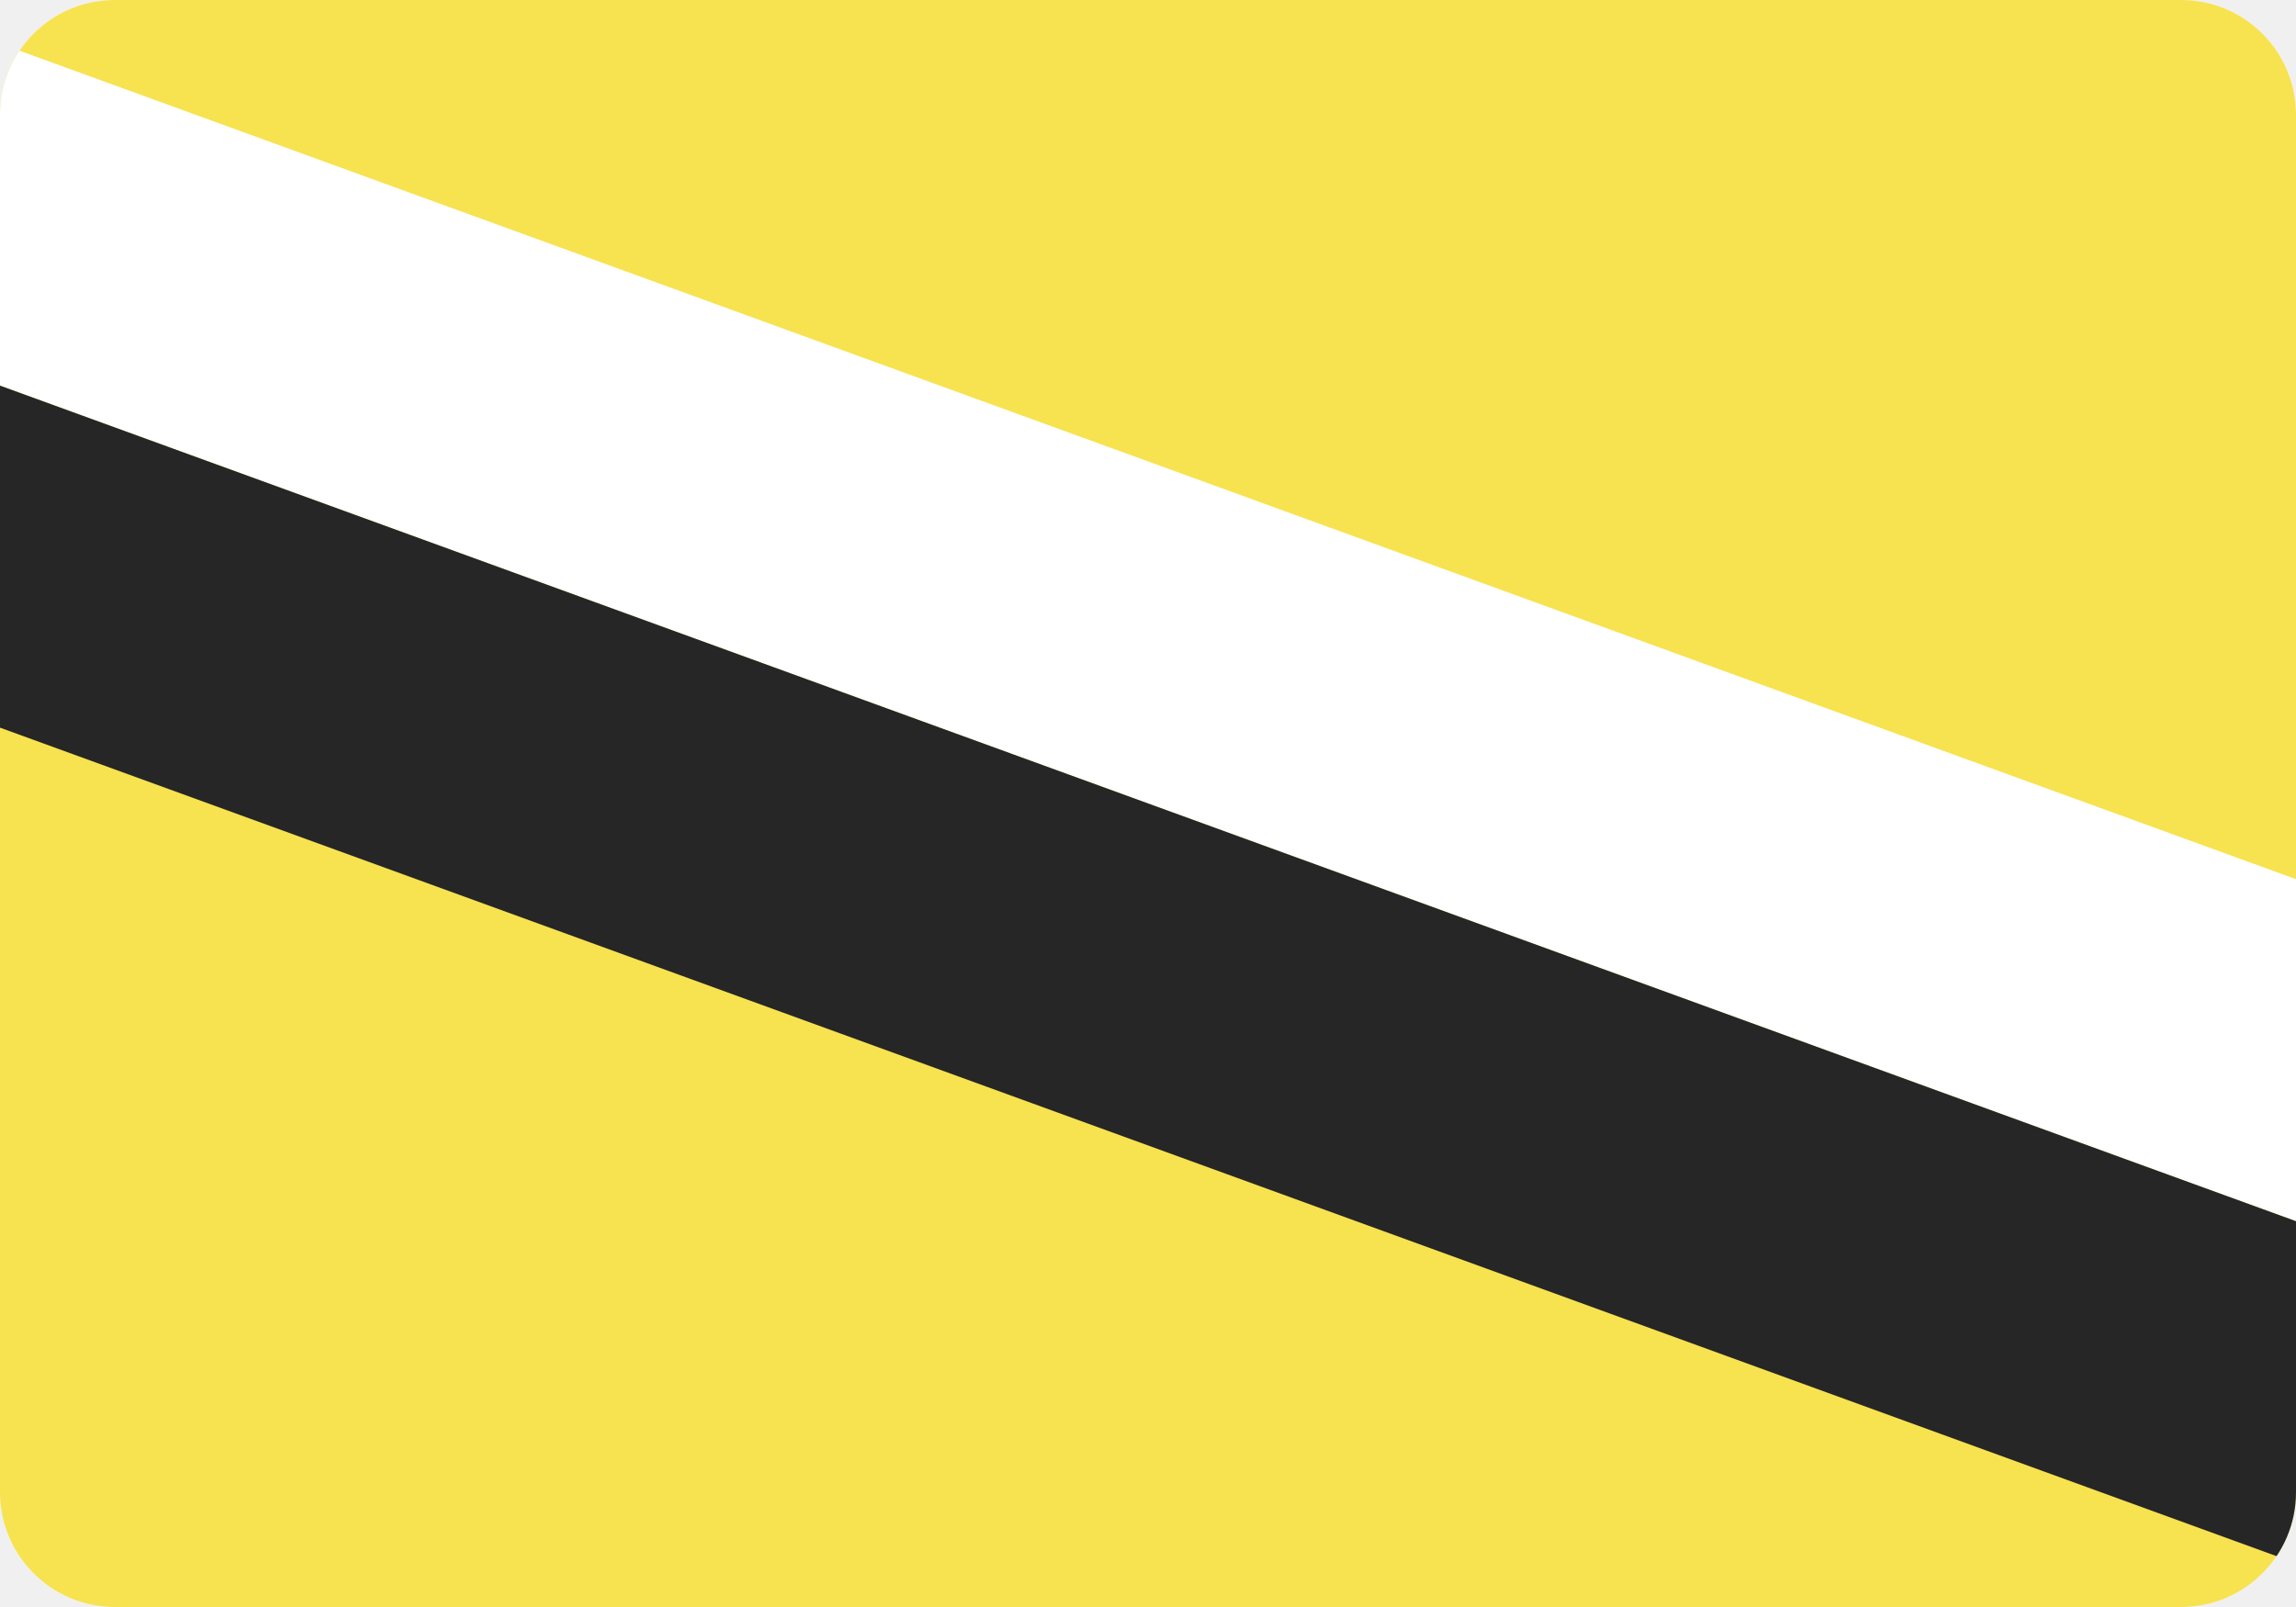
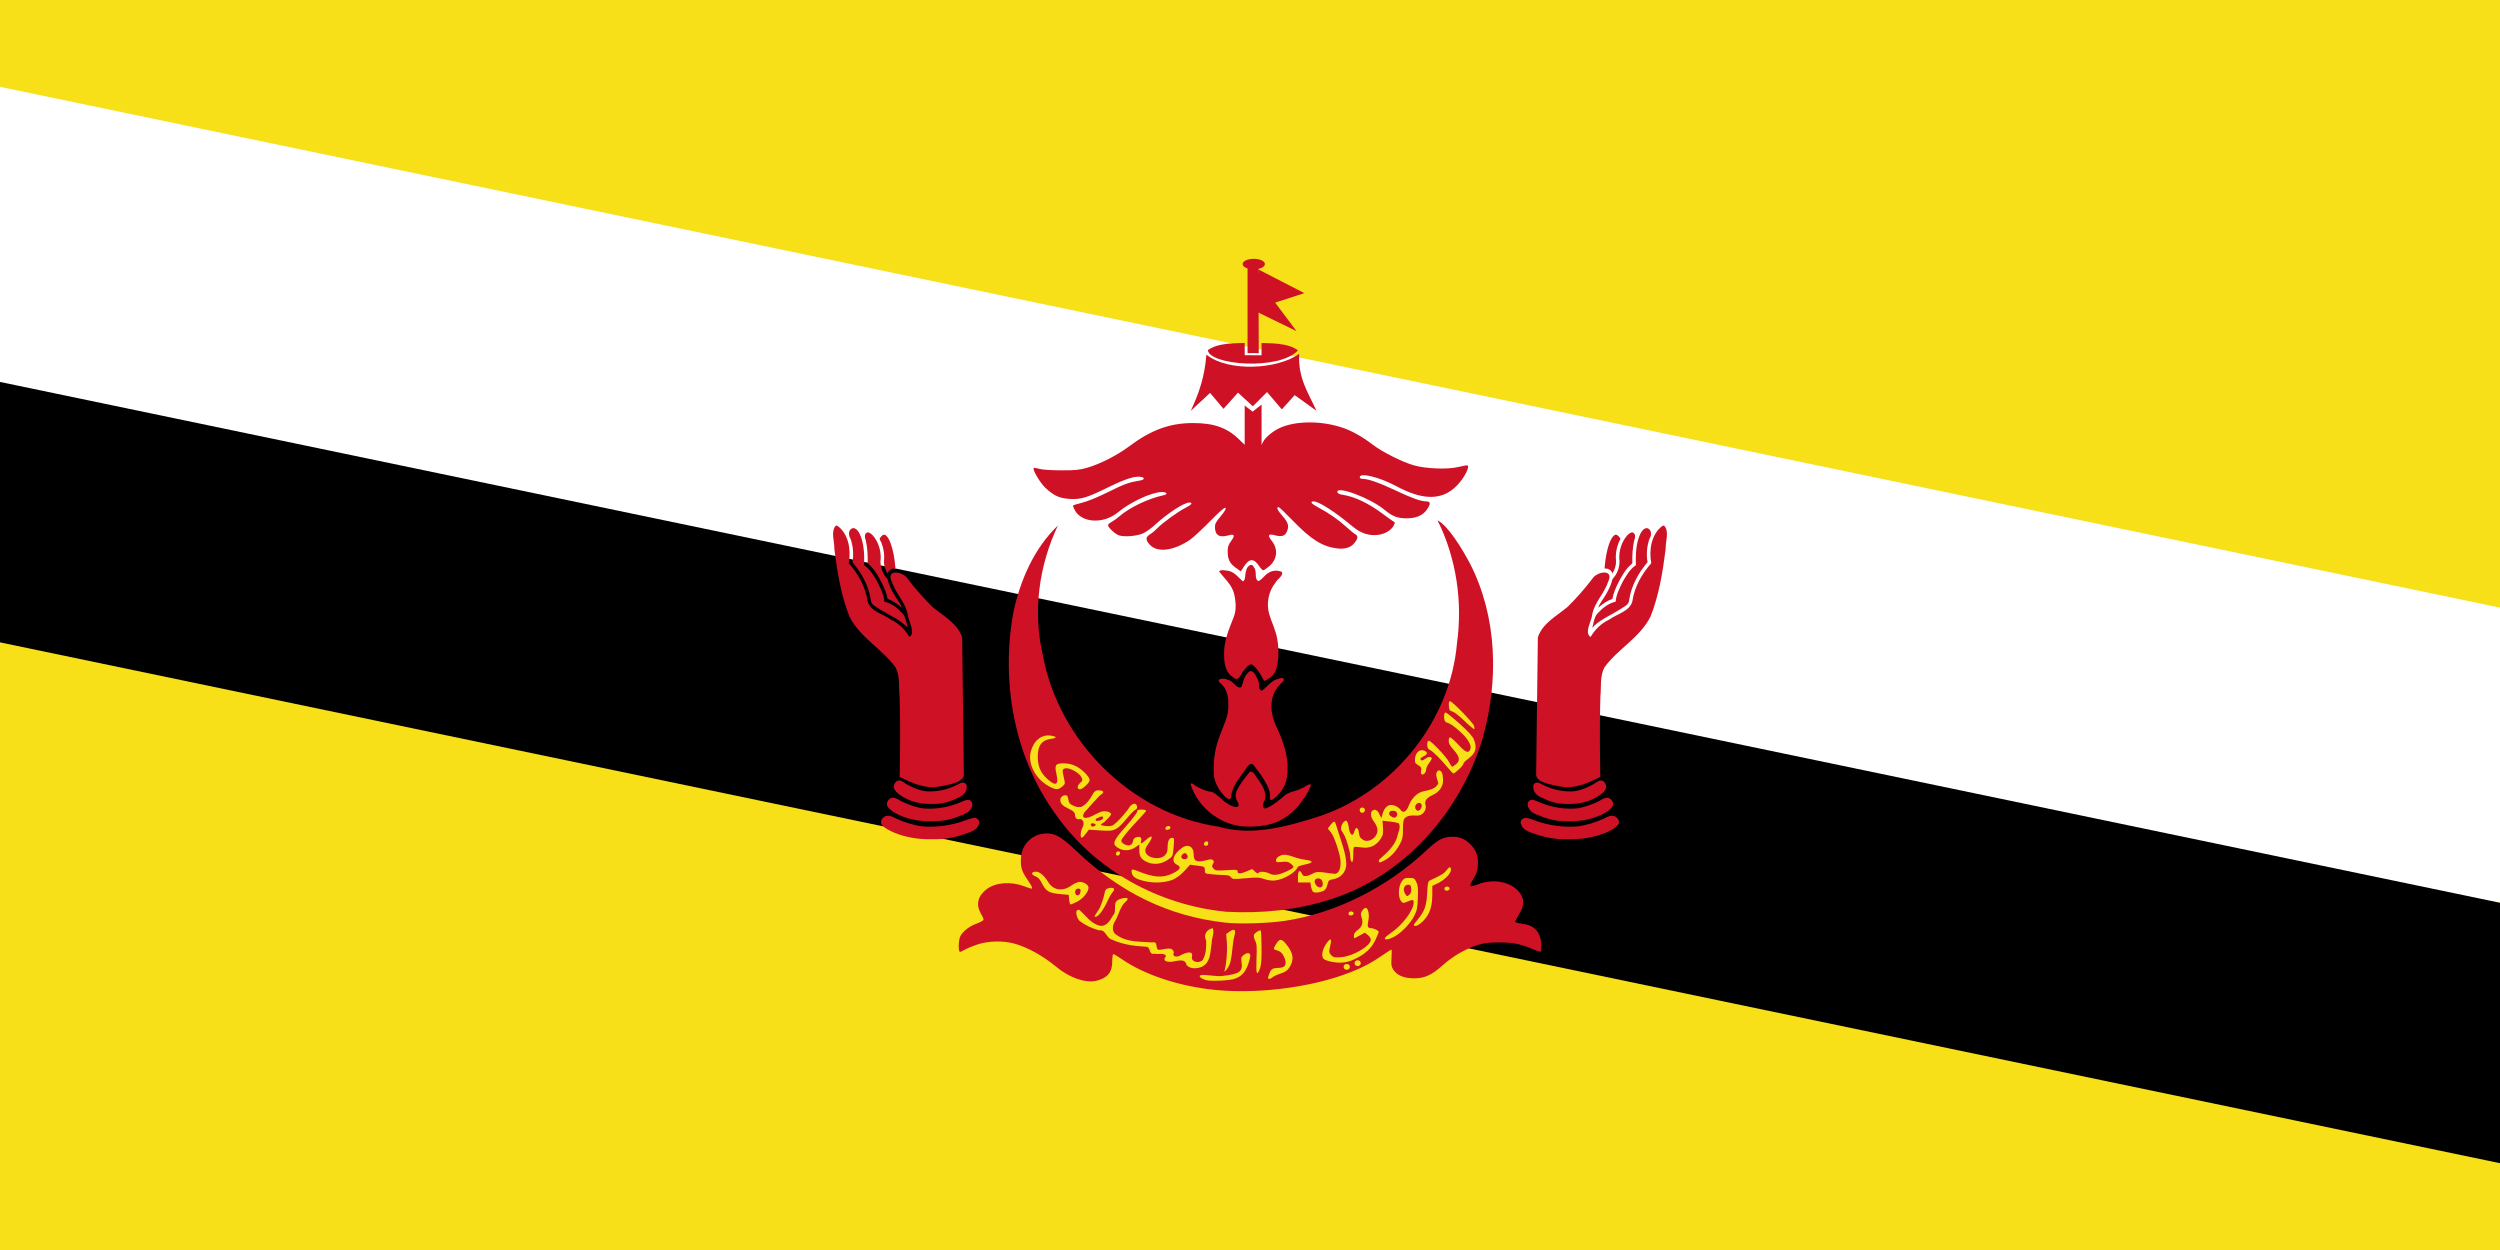
- <svg xmlns="http://www.w3.org/2000/svg" xmlns:xlink="http://www.w3.org/1999/xlink" width="20px" height="14px" viewBox="0 0 20 14" version="1.1">
-   <defs>
-     <rect id="path-1" x="0" y="0" width="20" height="14" rx="1" />
-   </defs>
-   <g id="Page-1" stroke="none" stroke-width="1" fill="none" fill-rule="evenodd">
-     <g id="Flags" transform="translate(-700, -76)">
-       <g id="BN" transform="translate(700, 76)">
-         <mask id="mask-2" fill="white">
-           <use xlink:href="#path-1" />
-         </mask>
-         <use id="Mask" fill="#FFFFFF" xlink:href="#path-1" />
-         <rect id="Mask-Copy" fill="#F7E250" mask="url(#mask-2)" x="0" y="0" width="20" height="14" />
-         <g id="Rectangle-2-Copy-4-+-Rectangle-2-Copy-4" mask="url(#mask-2)">
-           <g transform="translate(10.15259, 6.930272) rotate(20) translate(-10.15259, -6.930272) translate(-3.775987, 3.780272)" id="Rectangle-2-Copy-4">
-             <rect fill="#FFFFFF" x="1.64313008e-14" y="0.467" width="27.619" height="2.8" />
-             <rect fill="#262626" x="-7.77156117e-14" y="3.267" width="27.619" height="2.8" />
-           </g>
-         </g>
-       </g>
+ <svg xmlns="http://www.w3.org/2000/svg" xmlns:xlink="http://www.w3.org/1999/xlink" width="1440" height="720">
+   <rect width="1440" height="720" fill="#f7e017" />
+   <path d="M0,50V370L1440,520V350z" fill="#fff" />
+   <path d="M0,220V370L1440,670V520z" fill="#000" />
+   <g fill="#cf1126">
+     <path d="M695.74,569.72c-19.36-2.57-37.11-8.73-49.44-17.17-2.39-1.64-4.64-2.98-4.99-2.98-0.36,0-0.65,1.82-0.65,4.07,0,6.37-2.56,9.58-9,11.25-6.16,1.6-15.56-1.63-23.18-7.95-7.89-6.55-17-11.55-24.71-13.55-6.35-1.66-14.78-1.39-20.87,0.65-2.83,0.95-6.05,2.29-7.17,2.98-1.11,0.69-2.36,1.25-2.76,1.25-1.08,0-0.93-6.85,0.2-9.04,1.49-2.87,5.16-5.7,9.44-7.26,2.16-0.79,3.93-1.8,3.93-2.25s-0.73-2.1-1.62-3.65c-2.9-5.08-1.71-10,3.35-13.87,5.18-3.96,13.95-4.64,21.7-1.69,1.95,0.74,3.77,1.35,4.04,1.35,1.02,0,0.4-1.43-2.41-5.52-3.24-4.74-3.88-7.08-3.48-12.72,0.52-7.14,6.34-12.98,13.47-13.5,5.82-0.42,9.44,1.54,18.03,9.72,25.65,24.46,53.54,37.94,86.07,41.59,8.21,0.92,24.73,0.43,34.42-1.03,29.27-4.41,58.76-19.13,81.79-40.82,6.38-6.01,9.45-7.6,14.68-7.62,4.55-0.02,7.74,1.45,11,5.05,2.97,3.3,3.98,6.43,3.66,11.44-0.21,3.21-0.73,4.79-2.64,7.9-2.82,4.59-2.34,5.01,3.24,2.85,7.54-2.94,16.83-1.58,21.84,3.18,4.41,4.19,4.83,8.38,1.4,14.06-1.25,2.08-2.27,4.03-2.27,4.34,0,0.57,0.95,0.84,5.53,1.58,5.99,0.96,9.42,5.41,9.42,12.21,0,2.04-0.25,3.7-0.56,3.7-0.3,0-2.57-0.83-5.04-1.85-6.98-2.88-10.95-3.62-19.11-3.57-6.21,0.04-8.35,0.33-12.68,1.74-6.63,2.17-13.72,6.35-19.5,11.5-6.37,5.68-10.38,7.47-16.58,7.42-5.76-0.06-9.7-1.73-11.78-5.02-1.11-1.76-1.27-2.83-1-6.81,0.18-2.59,0.14-4.71-0.07-4.71-0.22,0-2.46,1.42-4.99,3.17-6.64,4.56-10.87,6.82-18.47,9.83-23.18,9.17-56.63,13.14-82.24,9.75z" />
+     <path d="m706.34,525.17c-38.58-3.703-75.494-23.798-97.939-55.657-24.37-33.235-32.05-77.117-24.611-117.24,3.954-18.267,11.929-36.546,25.544-49.554-10.85,23.003-14.516,49.369-8.73,74.29,8.989,49.753,51.036,91.87,101.34,99.156,19.9,5.761,40.487-0.324,59.496-6.493,41.935-14.779,73.879-54.583,77.777-99.079,3.336-24.078-0.36-49.114-11.207-70.916,6.183,3.269,13.987,16.087,18.589,24.707,16.003,31.003,16.734,68.155,7.313,101.24-12.78,42.097-44.965,78.978-87.511,92.382-19.308,6.308-39.842,8.232-60.058,7.168z" />
+     <g id="hand">
+       <path d="m512.02,469.9c-2.528-0.396-5.316,2.092-4.363,4.697,1.823,2.633,4.964,3.92,7.798,5.179,6.792,2.722,14.179,3.782,21.471,3.606-2.513-0.006,0.863,0.026,1.802-0.001,5.774,0.017,11.516-1.023,16.944-2.98,3.018-1.061,6.864-2.024,8.101-5.363,1.207-2.174-0.98-4.346-3.186-3.911-3.071,0.671-5.943,2.064-8.99,2.858-6.572,1.853-13.494,2.57-20.303,2.012-4.979-0.608-9.804-2.2-14.41-4.143-1.597-0.705-3.096-1.732-4.865-1.954z" />
+       <path d="m514.83,459.52c-2.556-0.381-4.758,2.561-3.692,4.908,1.965,2.848,5.267,4.365,8.356,5.699,5.371,2.149,11.204,3.047,16.975,2.875-2.192-0.006,0.753,0.026,1.565-0.001,4.907,0.006,9.788-0.964,14.325-2.831,2.773-1.079,6.169-2.125,7.324-5.177,0.896-1.677,0.213-4.117-1.9-4.248-1.929-0.095-3.593,1.132-5.378,1.683-6.485,2.682-13.622,3.818-20.614,3.215-4.357-0.561-8.519-2.168-12.47-4.031-1.485-0.717-2.821-1.836-4.491-2.092z" />
+       <path d="m518.28,449.57c-2.191-0.263-3.698,2.209-3.329,4.182,0.327,1.733,1.882,2.898,3.169,3.961,5.329,3.897,12.083,5.557,18.626,5.34-2.542-0.009,3.409,0.042,1.595-0.007,4.144-0.017,8.238-1.031,11.966-2.825,2.489-1.082,5.412-2.336,6.25-5.177,0.401-1.324,0.652-3.227-0.841-3.97-1.564-0.874-3.117,0.47-4.539,1.016-4.789,2.437-10.125,3.793-15.507,3.768-4.651,0.157-9.033-1.799-13.068-3.907-1.464-0.746-2.671-2.042-4.321-2.38z" />
+       <path d="m481.53,302.7c-3.257,3.261-0.77,9.271-0.946,13.543,1.688,13.158,3.785,26.484,8.697,38.87,6.015,12.102,18.791,18.573,26.533,29.268,2.768,5.155,1.785,11.355,2.368,16.994,0.458,15.366,0.316,30.743,0.047,46.111,6.939,3.482,14.474,6.986,22.456,5.647,4.731-1.13,13.512-1.833,14.496-6.544-0.382-26.5-0.63-53.01-0.983-79.506-2.69-8.118-10.951-12.32-17.129-17.514-5.099-5.026-9.844-10.435-14.188-16.099-2.622-4.418-12.868-6.009-9.161,1.676,2.174,6.654,7.72,11.61,9.109,18.602,0.303,3.832,4.878,10.879,0.973,13.114-2.484-4.222-6.082-7.815-10.682-9.957-4.432-3.304-11.759-4.68-13.359-10.517-1.175-8.28-5.415-15.782-10.887-21.986,1.41-7.437,0.005-16.737-6.423-21.49l-0.921-0.213-0-0z" />
+       <path d="m491.44,304.19c-2.963,0.478-2.862,4.254-1.491,6.239,1.458,4.288,1.855,8.945,1.066,13.409,5.268,6.167,9.347,13.543,10.576,21.64,0.03,3.044,3.233,4.051,5.309,5.555,4.871,3.102,10.348,5.351,14.686,9.233,0.913,0.976,1.602,2.027,0.957,0.035-0.677-2.546-1.025-5.358-3.021-7.285-2.735-2.939-6.15-5.563-10.133-6.459-0.332-4.114-2.291-7.893-4.102-11.532-2.007-3.479-4.103-7.207-7.541-9.463,0.138-6.098,0.038-12.495-2.586-18.122-0.77-1.446-1.903-3.163-3.72-3.25z" />
+       <path d="m499.73,306.62c-2.064,0.613-1.669,3.159-1.016,4.716,0.989,4.316,1.144,8.773,1.063,13.184,3.791,3,6.162,7.35,8.322,11.586,1.353,2.83,2.637,5.752,3.156,8.865,3.076,1.019,5.767,2.946,8.171,5.077-0.953-2.882-3.077-5.113-4.504-7.744-1.552-2.737-3.034-5.591-3.69-8.692-2.958-3.158-4.587-7.63-3.941-11.952,0.133-4.776-1.409-9.711-4.606-13.311-0.805-0.793-1.766-1.669-2.954-1.73z" />
+       <path d="m509.16,307.97c-1.122,0.198-1.805,1.266-2.406,2.137-0.232,0.873,0.838,1.811,1.008,2.76,1.313,3.292,1.808,6.903,1.416,10.426-0.086,2.502,0.809,4.946,2.084,7.065,0.368-1.563,1.816-2.686,3.386-2.841,0.571-0.1,1.411,0.188,1.078-0.683-0.399-4.785-1.128-9.598-2.801-14.119-0.648-1.615-1.384-3.315-2.784-4.42-0.284-0.202-0.623-0.374-0.982-0.325z" />
    </g>
+     <use xlink:href="#hand" transform="matrix(-1,0,0,1,1440,0)" />
+     <path d="m715.67,475.98c-13.493-1.285-25.667-11.12-29.829-24,0.224-2.219,2.987,1.241,4.292,1.474,2.45,1.361,5.1,2.48,7.921,2.654,3.557,1.529,5.756,5.035,9.152,6.863,1.576,1.228,7.154,3.641,6.118-0.264-1.307-2.04-2.206-4.624-1.081-6.961,1.892-4.15,4.802-7.764,7.731-11.226,2.153-0.72,3.594,3.526,5.134,4.957,2.131,3.279,4.7,7.279,3.447,11.352-1.22,1.509-2.022,6.047,1.241,4.522,4.021-1.769,7.316-4.742,10.651-7.518,2.918-2.038,6.654-2.182,9.713-3.97,1.418-0.359,4.371-3.195,4.986-1.623-1.676,4.488-4.482,8.507-7.482,12.211-4.859,5.55-11.432,9.725-18.786,10.902-4.346,0.796-8.806,0.964-13.207,0.627z" />
+     <path d="m731.53,460.22c0.297-2.708-0.32-5.473-1.703-7.935-2.123-4.326-5.121-8.166-8.046-11.961-2.757-1.615-4.287,3.658-6.12,5.171-2.857,4.277-6.443,8.656-6.617,14.036-1.607,2.501-4.604-2.041-5.896-3.536-2.467-3.491-4.336-7.621-4.03-11.987-0.292-7.036,1.057-14.041,3.62-20.581,1.935-5.583,5.075-11.006,4.756-17.105,0.224-4.59-0.707-9.658-4.426-12.745-3.538-2.776,2.292-3.367,4.143-1.928,3.169,0.213,4.883,5.448,7.777,4.152,1.153-2.735,1.382-5.997,3.76-8.13,2.334-3.196,4.773,1.356,5.572,3.488,1.647,1.872-0.093,6.507,2.582,6.628,3.206-2.247,5.492-6.023,9.592-6.845,1.662-0.948,4.503-0.127,2.311,1.785-3.034,2.844-5.626,6.4-6.179,10.631-0.928,5.307,0.399,10.69,2.712,15.47,4.447,9.39,7.885,19.996,5.636,30.444-1.043,4.644-4.198,8.645-8.031,11.341-0.485,0.293-1.25,0.272-1.413-0.395z" />
+     <path d="m726.73,389.63c-1.456-2.624-3.224-5.21-5.673-6.995-2.381-0.005-3.851,2.998-5.468,4.572-1.134,2.11-2.512,5.639-5.305,2.88-4.444-2.593-5.231-8.275-5.202-12.958-0.28-7.591,2.777-14.674,5.492-21.587,1.728-4.328,1.302-9.199,0.248-13.634-1.327-5.092-5.414-8.623-8.56-12.595,0.214-1.536,4.235-0.697,5.748-0.405,3.359,0.851,5.366,3.825,7.87,5.926,1.782-0.539,1.054-4.139,1.884-5.833,0.061-2.382,3.233-5.523,4.541-2.112,1.959,2.167-0.063,6.464,2.469,7.814,2.411-0.893,3.601-3.528,5.867-4.72,2.229-1.52,5.378-1.69,7.778-0.496,0.845,2.213-2.64,4.055-3.65,5.977-4.052,5.006-5.476,11.91-3.74,18.112,1.376,4.865,3.813,9.406,4.655,14.434,1.013,5.652,0.979,11.589-0.484,17.159-0.875,3.382-3.802,5.64-6.826,7.045-0.746-0.694-1.139-1.714-1.644-2.583z" />
+     <path d="M711.61,326.89c-3.36-2.46-4.47-4.81-4.47-9.46,0-2.38,0.44-3.67,2.01-5.83,2.31-3.2,1.89-4.21-1.38-3.27-5.26,1.51-7.77,0.13-7.95-4.35-0.08-2.19,0.38-3.12,3.33-6.66,2.36-2.84,3.22-4.33,2.75-4.8-0.46-0.46-3.25,1.96-8.98,7.79-4.57,4.65-9.71,9.4-11.42,10.56-9.84,6.64-19.24,7.67-23.53,2.56-2.2-2.61-2.08-4.08,0.46-5.66,1.17-0.72,3.14-2.38,4.39-3.69,2.95-3.07,11.74-9.41,16.1-11.61,3.54-1.79,4.38-3,2.08-3-2.98,0-12.54,6.22-19.79,12.88-2.13,1.97-5.2,4.16-6.81,4.87-3.62,1.6-10.73,2.19-13.89,1.15-2.23-0.74-6.3-4.58-6.3-5.95,0-0.36,0.93-1.16,2.06-1.77,1.13-0.6,3.16-2.07,4.5-3.24,5.8-5.09,16.79-10.33,25.51-12.16,2.77-0.58,1.75-1.98-1.34-1.84-5.99,0.26-17.88,5.83-24.98,11.69-8.32,6.86-20.87,6.21-24.91-1.29-0.7-1.29-1.11-2.5-0.91-2.69,0.19-0.19,2.66-0.93,5.49-1.65,3.06-0.77,9.12-3.28,14.91-6.17,9.11-4.54,11.81-5.51,18.08-6.52,2.82-0.45,2.97-1.83,0.23-2.15-3.53-0.42-8.94,1.35-18.5,6.05-12.28,6.04-15.72,7.08-22.19,6.7-5.9-0.36-9.23-1.87-14.02-6.4-3.13-2.97-7.57-10.51-6.7-11.38,0.21-0.21,1.65,0,3.2,0.45,1.72,0.51,6.65,0.85,12.59,0.86,8.31,0.02,10.52-0.2,14.95-1.48,7.41-2.14,17.26-7.15,24-12.18,12.89-9.64,23.4-13.51,36.8-13.57,12.37-0.05,20.24,2.81,27.21,9.88,2.36,2.39,4.37,3.94,4.7,3.61,0.31-0.31,0.65-4.49,0.75-9.29,0,0,3.64-0.35,4.41,0.67,0,7.79,0.09,8.4,1.22,8.4,0.74,0,1.53-0.76,2.02-1.94,1.06-2.55,4.98-6.04,9.17-8.16,9.05-4.59,24.71-4.73,37.29-0.34,5.3,1.86,11.18,5.18,16.78,9.5,5.62,4.32,17.11,10.1,23.9,12.03,6.87,1.95,18.98,2.44,25.19,1.03,2.56-0.58,4.96-1.06,5.34-1.06,2.29,0-1.61,7.63-6.19,12.1-8.37,8.18-19.26,8.14-34.58-0.12-9.55-5.14-20.97-7.95-20.97-5.15,0,0.58,0.6,0.97,1.49,0.97,3.32,0,9.73,2.23,18.67,6.47,9.67,4.6,15.1,6.54,18.32,6.54,2.34,0,2.41,1.45,0.23,4.65-2.31,3.41-6.23,5.1-11.77,5.09-5.29-0.02-8.23-1.18-12.96-5.11-7.91-6.58-27.62-13.92-26.86-10,0.15,0.78,1.1,1.26,3.13,1.57,6.86,1.05,14.91,4.89,23.15,11.06,2.54,1.91,5.18,3.79,5.85,4.19,1.13,0.66,1.15,0.86,0.26,2.53-1.48,2.76-5.21,4.9-9.25,5.32-5.23,0.54-9.78-1.02-14.49-4.96-9.94-8.32-19.31-14.34-22.31-14.34-2.45,0-1.35,1.35,2.97,3.64,5.68,3.01,11.52,7.08,15.82,11.03,2.03,1.88,4.32,3.74,5.08,4.15,1.8,0.96,1.73,2.37-0.25,4.96-2.02,2.64-5.36,3.8-9.69,3.34-8.64-0.91-15.38-5.08-25.97-16.07-4.14-4.29-7.83-7.8-8.21-7.8-1.41,0-0.58,1.91,2.15,4.97,3.38,3.78,4.03,5.91,2.75,8.98-1.13,2.72-3.01,3.35-6.87,2.31-3.95-1.07-4.57-0.1-1.98,3.12,3.86,4.81,3.29,10.7-1.44,14.75-1.47,1.25-3.01,2.28-3.43,2.28-0.41,0-1.45-1.07-2.32-2.38-3.04-4.62-5.71-4.59-8.67,0.08-1.03,1.63-1.9,2.95-1.93,2.94-0.04-0.01-1.43-1.01-3.08-2.23z" />
+     <path d="M726.67,233.03,721.54,237.09,716.94,233.62,716.94,261.36,726.67,261.48z" />
+     <path d="M694.89,204.25c-1.02,13.11-4.35,22.26-8.98,32.35l11.1-10.29,7.72,9.17,8.36-9.33,8.53,7.88,8.2-8.2,8.52,9.97,7.4-8.2,12.54,9c-4.55-10.09-10.71-18.64-9.94-32.84-12.15,9.03-41.02,10.66-53.45,0.49z" />
+     <path d="M716.95,197.56c-4.46,0.08-9.16,0.14-13.39,0.97-2.93,0.58-5.59,1.53-7.81,3.1,0.36,8.53,41,12.09,51.9,0.16-2.29-1.67-5.09-2.66-8.17-3.26-4.07-0.79-8.57-0.87-12.84-0.94,0,2.34,0.02,4.69,0.02,7.04l-9.71-0.03v-7.04z" />
+     <path d="M724.9,153.97,718.59,154.02,718.59,203.4,725.03,203.43z" />
+     <path d="M724.89,155.24,722.48,178.88,746.8,190.76,734.49,174.3,751.3,168.85z" />
+     <path d="M722.18,149.08c-3.69,0-6.42,1.38-6.42,3.02s2.73,3.03,6.42,3.03,6.4-1.39,6.4-3.03-2.71-3.02-6.4-3.02z" />
+   </g>
+   <g fill="#f7e017">
+     <path d="M711.05,563.82c3.99-1.32,6.26-3.74,7.89-8.4,0.81-2.32,1.36-4.73,1.22-5.36-0.34-1.49-2.06-1.41-3.96,0.17-1.3,1.09-1.46,1.64-1.09,3.86,0.95,5.6-1.04,6.99-11.64,8.13-1.05,0.11-4.09-0.07-6.77-0.4-5.04-0.63-6.84-0.13-5.01,1.39,0.55,0.46,1.95,1.08,3.11,1.37,2.83,0.73,13.22,0.24,16.25-0.76z" />
+     <path d="M733.02,562.89c0.6-0.55,2.66-1.5,4.58-2.12,2.56-0.82,3.88-1.7,4.96-3.31,3.11-4.63,2.53-8.62-2.04-14-2.48-2.92-3.58-2.84-5.56,0.4-1.71,2.8-1.67,2.98,0.79,3.62,1.29,0.33,2.53,1.28,3.21,2.45,2.68,4.64,1.89,7.51-2.08,7.54-3.6,0.03-4.59,0.54-5.56,2.87-0.51,1.21-0.92,2.5-0.92,2.87,0,0.98,1.36,0.81,2.62-0.32z" />
+     <path d="M725.81,557.65c0.68-1.84,0.92-5.15,0.84-11.9-0.05-5.14-0.25-9.5-0.45-9.7-0.6-0.6-3.56,1.31-3.95,2.54-0.2,0.64,0.13,2.12,0.73,3.28,0.92,1.79,1.04,3.46,0.76,10.47-0.36,8.86,0.22,10.35,2.07,5.31z" />
+     <path d="M708.89,553.43c0.36-1.65,0.82-5.03,1.03-7.5s0.72-5.59,1.12-6.94c1.02-3.46-0.01-4.37-2.74-2.43l-2.03,1.45,0.42,4.97c0.39,4.48-0.32,12.83-1.35,16.07-0.28,0.86,0.12,0.64,1.25-0.68,0.91-1.06,1.95-3.29,2.3-4.94z" />
+     <path d="m693.88,555.84c3.651-3.055,3.232-8.27,4.04-12.52-0.084-2.825,1.804-6.212,0.586-8.683-3.412,0.624-5.515,3.855-3.768,7.075,0.145,3.738,0.013,7.808-1.909,11.113-1.57,2.162-6.542,1.623-6.313-1.441,1.248-4.606-4.272-2.365-6.426-1.157-1.666,1.16-5.183,1.245-3.96-1.657-0.807-3.866-5.78-1.448-8.482-1.465-2.552-0.047-0.211-5.171-3.874-4.271-6.806-0.537-14.319,0.06-20.21-4.051-3.449-1.658-2.937-5.805-1.141-8.489,2.144-3.665,2.756-8.249,6.159-11.093,3.369-3.231-3.178-1.867-4.652-0.778-3.282,1.796-0.233,6.423-2.919,8.989-1.569,2.661-3.636,6.336-7.27,5.83-5.24-0.991-8.261-5.865-12.017-9.132-3.218-0.642-1.409,5.222,0.253,6.454,3.288,2.462,7.129,4.256,11.092,5.319,3.944-0.631,4.072,4.534,7.444,5.344,6.187,2.883,13.083,3.747,19.833,4.099,2.651,0.221,1.16,4.942,4.646,4.01,1.948,0.505,6.348-0.725,6.568,1.538-2.953,3.506,2.834,3.428,4.976,2.8,2.742-0.419,6.246-1.467,6.971,2.292,2.289,2.413,6.492,2.057,9.28,0.676,0.392-0.227,0.76-0.495,1.094-0.8z" />
+     <path d="M634.12,525.57c1.11-1.41,2.77-4.26,3.69-6.34,0.91-2.09,2.28-4.46,3.03-5.27,1.76-1.9,0.78-3.07-2.06-2.44-1.5,0.33-2.11,0.88-2.36,2.18-0.85,4.24-2.39,8.58-3.76,10.6-2.48,3.66-2.54,3.81-1.52,3.81,0.53,0,1.87-1.14,2.98-2.54z" />
+     <path d="M596.66,502.09c-2.8,0-2.92,1.77-0.19,2.72,1.32,0.46,2.44,1.57,3.34,3.38,2.66,5.29,4.22,6.23,11.28,6.84l4.53,0.41,0.22,2.75c0.11,1.52,0.47,2.78,0.82,2.78s2.1-0.76,3.87-1.66c3.32-1.68,6.47-5.6,6.47-8.03,0-1.59-2.65-3.31-5.06-3.31-1.07,0-3.11,0.86-4.72,2.03-5.04,3.65-10.43,2.91-13.38-1.84-2.42-3.92-4.95-6.07-7.18-6.07zm24.46,9.75c1.34,0,1.67,0.99,0.94,2.88-0.5,1.3-2.13,1.34-2.62,0.06-0.58-1.51,0.23-2.94,1.68-2.94z" />
+     <path d="M810.84,505.69c-1.83,0.07-2.37,0.47-3.53,2.19-1.9,2.82-2.09,8.93-0.34,11.09,1.09,1.34,1.25,1.37,3.56,0.41,3.22-1.35,3.76-1.3,3.75,0.43-0.02,4.42-6.36,12.94-13,17.47-1.79,1.22-3.39,2.58-3.56,3.03-0.48,1.26,1.98,0.98,5-0.56,4.12-2.1,9.53-7.62,11.75-11.97,1.76-3.47,2.01-4.65,2.22-10.72,0.19-5.59,0.04-7.23-0.91-9.09-1.06-2.09-1.4-2.28-4.06-2.28-0.32,0-0.61-0.01-0.88,0zm0.22,3.9c1.38,0,1.62,0.31,1.78,2.29,0.14,1.64-0.15,2.64-1.06,3.46-1.24,1.12-1.34,1.11-2.44-0.56-1.54-2.36-0.59-5.19,1.72-5.19z" />
+     <path d="M780.7,552.27c5.85-2.88,9.3-6.12,11.52-10.81,1.05-2.23,1.91-4.33,1.91-4.69,0-0.81-2.88-2.15-4.61-2.15-1.72,0-2.07-1.19-1.33-4.48,0.72-3.21-0.15-7.23-1.56-7.23-0.51,0-1.41,0.75-2.01,1.66-0.92,1.41-0.97,2.01-0.29,4.06,1,3.04,0.21,5.31-2.51,7.25-1.29,0.92-2,1.98-2,3.01,0,0.87,0.11,1.58,0.24,1.58,0.14,0,1.56-0.74,3.16-1.63l2.92-1.63,1.72,1.35c0.94,0.74,1.72,1.95,1.72,2.69,0,3.56-10.15,9.54-17.12,10.1-3.71,0.3-4.34,0.17-5.63-1.11-1.05-1.05-1.35-1.93-1.09-3.17,0.2-0.95,0.56-2.68,0.8-3.84,0.64-3.1-0.69-2.68-2.99,0.94-1.89,2.99-2.45,6.18-1.39,7.86,0.87,1.37,6.65,2.68,10.74,2.43,2.57-0.15,5.11-0.87,7.8-2.19z" />
+     <path d="M819.74,530.49c3.68-3.67,5.24-8.14,5.26-15.05l0.01-5.19,3.04-1.44c3.95-1.88,7.69-5.62,7.69-7.7,0-2.14-0.95-2.03-2.67,0.3-1.25,1.69-2.92,2.71-9.03,5.52-1.54,0.71-1.64,1.09-1.99,7.55-0.41,7.45-1.42,10.24-5.58,15.33-2.55,3.1-2.64,3.51-0.87,3.51,0.73,0,2.59-1.27,4.14-2.83z" />
+     <path d="M779.66,526.33c0.35-1.07-1.68-1.83-2.56-0.96-0.37,0.37-0.47,1.01-0.22,1.42,0.58,0.93,2.42,0.62,2.78-0.46z" />
+     <path d="M834.93,512.02c0.36-1.07-1.68-1.83-2.55-0.96-0.38,0.38-0.48,1.02-0.23,1.43,0.58,0.93,2.42,0.62,2.78-0.47z" />
+     <path d="m768.41,473.28c-1.43,0.681-2.171,2.224-3.165,3.403-0.715,0.486-0.142,0.941,0.27,1.399,2.522,2.717,3.59,6.387,4.788,9.809,1.177,4.04,2.659,8.378,1.428,12.588-0.484,1.612-1.752,3.281-3.647,2.746-3.03-0.189-6.012-0.994-9.051-0.962-2.705,0.141-4.796,2.602-7.561,2.334-1.767,0.116-1.692-3.618-3.334-2.619-0.813,1.947-0.413,4.12-0.509,6.179,0.306,0.295,1.165,0.038,1.68,0.124h5.445c0.385,1.88,0.337,4.036,1.688,5.531,1.89,0.672,4.016,0.092,5.812-0.643,1.926-0.896,2.183-3.211,2.727-5.015,0.579-1.938,3.117-1.43,4.615-2.191,3.665-1.07,6.067-4.879,5.852-8.627-0.237-5.722-2.42-11.105-4.076-16.521-0.833-2.386-1.41-4.875-2.377-7.205-0.113-0.2-0.346-0.369-0.584-0.329zm-9.07,32.72c2.036-0.133,2.921,2.37,2.49,4.029-0.762,2.256-3.535,0.809-4.096-0.816-1.03-1.452-0.394-3.404,1.606-3.213z" />
+     <path d="M683.94,487.22c-0.91-0.02-1.93,0.32-2.94,1.03-5.31,3.72-6.67,8.12-3.06,9.84,2.65,1.27,1.98,2.76-2.19,4.85-5.97,2.98-11.24,2.61-21.25-1.53-2.46-1.02-3.1-0.63-2.53,1.62,0.55,2.21,2.57,3.42,7.59,4.56,5.4,1.24,11.93,0.84,16.13-0.97,2.05-0.88,4.48-2.73,6.53-4.96l3.25-3.57,3.78,0.47c4.66,0.57,4.75,0.62,4.75,2.85,0,1.77,0.1,1.81,4.38,2.21,2.41,0.23,5.58,0.44,7.06,0.44,1.89,0.01,2.96,0.34,3.59,1.22,0.84,1.17,1.34,1.23,8.38,0.6,6.58-0.6,7.87-0.55,10.84,0.46,2.11,0.72,4.43,1.01,6.19,0.82,5.04-0.57,11.99-4.69,13-7.72,0.12-0.37,1.95-1.02,4.06-1.44,5.09-1.02,5.31-2.13,0.56-2.72-2.06-0.26-5.15-1.01-6.87-1.69-1.73-0.68-4.09-1.25-5.25-1.25-2.56,0-4.97,1.6-4.97,3.25,0,1.08,0.38,1.19,3.41,0.88,2.85-0.29,3.68-0.13,5.18,1.06,0.99,0.78,1.65,1.7,1.44,2.03-0.67,1.09-6.62,3.8-9.25,4.22-1.76,0.28-3.18,0.09-4.56-0.62-2.31-1.2-5.71-1.38-6.35-0.35-0.27,0.45-1,0.16-2-0.78l-1.56-1.47-3.53,1.47c-3.59,1.49-4.91,1.43-4.91-0.28,0-0.78-1.05-0.87-6.34-0.53-5.83,0.38-6.44,0.28-7.53-0.94-1.01-1.12-1.03-1.51-0.31-2.66,0.66-1.06,0.66-1.52,0.03-2.15s-1.45-0.62-3.75,0c-5.8,1.55-7.44,0.68-7.44-3.85,0-2.72-1.56-4.37-3.56-4.4zm-1.44,4.16c0.31,0,0.57,0.19,0.97,0.59,0.51,0.51,0.78,1.4,0.56,1.97-0.52,1.35-2.98,1.3-3.5-0.06-0.25-0.66,0.07-1.4,0.81-1.94,0.52-0.38,0.85-0.57,1.16-0.56z" />
+     <path d="M672.1,495.6c3.53-2.24,3.45-2.07,3.96-8.29,0.35-4.39,0.29-4.72-0.9-4.72-1.73,0-2.63,1.9-2.63,5.52,0,2.32-0.36,3.36-1.6,4.59-2.94,2.94-10.24,1.6-11.16-2.05-0.31-1.25,0.09-2.38,1.62-4.55,3.19-4.53,2.47-5.64-1.44-2.2-2.69,2.35-3.17,2.42-2.66,0.39,0.47-1.87-0.51-2.61-2.7-2.06-1.12,0.28-1.73,0.98-2,2.34-0.26,1.33-0.87,2.07-1.93,2.33-1.77,0.45-4.79-1.23-4.79-2.66,0-1.06,4.52-6.58,10.32-12.6,2.19-2.28,3.98-4.4,3.98-4.72s-1.17-0.58-2.6-0.58c-2.09,0-2.6,0.23-2.6,1.2,0,0.66-2.92,4.49-6.5,8.52-7.46,8.4-8.08,10.15-4.39,12.39,2.97,1.82,6.78,1.68,9.77-0.35l2.42-1.65v2.99c0,3.82,0.76,5.19,3.76,6.78,3.77,1.99,8.33,1.75,12.07-0.62z" />
+     <path d="m828.66,443.69c-2.767,1.652-0.602,5.124-0.183,7.429-1.13,3.146-5.172,3.993-8.118,4.577-4.174,0.691-7.131,4.183-8.719,7.892-0.86,2.409-2.937,6.144-5.199,2.477-1.967-1.993-5.582-3.573-7.908-1.246-1.767,1.682-2.215,4.157-2.873,6.402-1.043-1.726-1.51-4.297-3.72-4.842-3.528,0.496-2.253,4.944-0.594,6.778,1.508,2.138,2.956,4.958,1.478,7.497-1.303,3.052-5.809,5.11-8.457,2.499-2.472-1.305-0.819-5.965-3.254-6.221-1.204,0.87-1.303,5.746-3.23,3.102-1.391-2.259-0.653-5.352-2.355-7.384-2.011,0.25-3.627,3.712-2.958,5.571,2.683,3.618,3.785,8.156,4.831,12.467,0.652,1.726-0.095,5.227,1.52,5.911,1.12-2.779,0.079-5.931,0.96-8.736,2.618-0.329,5.53,0.866,8.276,0.231,3.929-0.51,6.965-3.825,8.342-7.356,0.416-2.654-0.079-5.348-0.153-8.017,3.103,0.481,6.328,0.471,9.313,1.479,1.48,2.271-0.47,5.449-0.879,7.929-1.559,5.052-5.516,8.719-9.366,12.097-1.61,0.953-1.826,3.478,0.552,2.118,5.173-2.212,9.03-6.897,11.248-11.969,1.619-3.902,0.317-8.247,1.374-12.238,1.562-2.996,5.322-2.365,8.104-2.355,2.879-0.11,5.336-3.464,4.375-6.262-0.916-3.247,2.519-4.811,4.866-5.971,3.112-1.57,5.498-4.759,5.257-8.358-0.128-1.84-0.037-5.332-2.531-5.5zm-11.031,18.75c3.334,0.886-0.603,7.252-2.375,3.219-0.545-1.539,0.75-3.274,2.375-3.219zm-15.47,4.56c4.338-0.253,2.781,6.081-0.885,3.205-1.901-0.954-1.272-3.323,0.885-3.205z" />
+     <path d="M645.1,491.48c0.12-0.63-0.2-1.08-0.77-1.08-1.21,0-1.94,1.06-1.37,1.98,0.59,0.95,1.89,0.41,2.14-0.9z" />
+     <path d="M695.94,485.8c0-0.93-0.35-1.28-1.13-1.13-1.7,0.32-1.89,2.48-0.22,2.48,0.93,0,1.35-0.42,1.35-1.35z" />
+     <path d="m633.03,455.28c-2.029-0.417-3.305,1.3-4,2.938-1.517,2.55-3.37,5.159-6.093,6.509-1.958,0.544-4.094-0.2-5.782-1.21-2.015-1.003-1.557-3.426-2.42-5.101-1.457-1.144-4.041,0.492-3.983,2.271-0.161,2.386,2.071,3.764,3.924,4.687,1.575,0.964,3.858,1.501,4.487,3.453-0.044,1.659,0.624,3.557,2.643,2.917,2.26-0.037,2.845,2.716,1.933,4.367-0.929,1.861-1.556,4.042-1.112,6.115,1.08,0.909,2.183-1.53,2.965-2.227,0.531-0.709,1.063-1.417,1.594-2.126,3.998,0.217,7.993,0.727,12.001,0.585,2.85-0.052,5.278-1.811,7.091-3.875,2.563-2.68,4.669-5.829,7.597-8.142,2.084-0.509,0.964-4.434-1.212-3.3-1.961,0.736-2.578,2.951-3.937,4.363-2.315,2.803-4.676,5.647-7.594,7.843-2.124,0.881-4.571,0.497-6.753-0-0.911-0.796,1.809-1.445,2.188-2.33,1.252-1.251,2.739-2.438,3.464-4.081-0.694-1.515-2.817-1.637-4.313-1.668-3.686,0.442-6.501,3.536-10.223,3.828-2.825,0.099-1.355-2.961-0.081-4.005,2.492-2.959,5.184-5.746,7.786-8.607,0.738-0.888,3.409-1.732,1.701-2.98-0.597-0.215-1.243-0.215-1.869-0.224zm1.812,14.969c1.859,1.045-1.186,2.757-2.468,2.523-1.682,0.504-1.712-1.212-0.218-1.553,0.84-0.437,1.727-0.893,2.686-0.97zm-5.719,3.906c1.058-0.02,3.275,0.996,1.193,1.647-1.449,1.123-3.087-1.143-1.193-1.647z" />
+     <path d="M674.15,476.74c0-1.41-2.53-1.21-2.81,0.22-0.18,0.92,0.11,1.14,1.29,0.97,0.84-0.12,1.52-0.65,1.52-1.19z" />
+     <path d="M786.2,466.82c0.26-1.35-1.62-2.25-2.61-1.26s-0.08,2.87,1.26,2.61c0.62-0.12,1.23-0.73,1.35-1.35z" />
+     <path d="M611.82,453.09c1.76-1.51,1.78-1.61,1.02-4.93-1.08-4.65-1.01-5.15,0.76-5.59,2.24-0.57,7.93,2.48,9.19,4.92,0.98,1.89,0.95,2.02-0.71,3.56-1.79,1.65-1.78,3.58,0.01,3.58,1.48,0,5.57-3.87,5.57-5.26,0-1.93-4.54-6.49-8.13-8.16-2.22-1.04-4.44-1.52-7.01-1.53-4.6,0-5.22,0.99-3.98,6.34,1.46,6.27-0.52,7.12-5.57,2.39-3.75-3.51-5.23-7.16-5.21-12.91,0.01-6.17,2.37-9.22,7.69-9.94,3.53-0.47,3.44-1.3-0.19-1.84-5.3-0.8-9.78,2.74-11.48,9.06-1.89,7.01,2.44,15.55,10.1,19.95,4.01,2.3,5.61,2.37,7.94,0.36z" />
+     <path d="M820.66,445.4c0.43-0.43,0.78-1.4,0.78-2.15s0.73-2.36,1.62-3.57c0.9-1.21,1.63-2.45,1.63-2.75,0-1.23-2.03-1.19-3.63,0.08-1.64,1.28-2.87,1.31-2.87,0.06,0-0.31,0.78-0.95,1.74-1.42,2.38-1.16,2.58-2.31,0.57-3.23-2.58-1.17-5.17,0.97-5.44,4.5-0.17,2.36,0.02,2.77,1.84,3.84,1.66,0.98,1.97,1.5,1.69,2.9-0.48,2.43,0.53,3.28,2.07,1.74z" />
+     <path d="M840.29,443.18c1.44-1.29,2.61-2.76,2.61-3.25s1.24-1.79,2.76-2.88c4.31-3.1,5.26-6.23,3.33-11.04-0.75-1.89-3.11-4.5-8.24-9.12-3.94-3.56-7.57-6.47-8.04-6.47-1.4,0-1.15,5.15,0.27,5.6,2.56,0.82,4.11,1.87,8.14,5.5,4.68,4.23,6.84,8.18,5.66,10.38-1.13,2.13-2.63,1.47-6.76-2.96-2.17-2.33-4.32-4.23-4.76-4.23-0.48,0.01-0.82,0.85-0.82,2.03,0,1.48,0.79,2.89,2.93,5.27,3.49,3.88,3.83,6.21,1.21,8.27-0.94,0.74-1.91,1.35-2.15,1.35-0.23,0-1-1.16-1.7-2.57-1.46-2.96-10.39-12.39-11.73-12.39-0.61,0-0.91,0.76-0.91,2.26,0,1.81,0.36,2.45,1.8,3.19,1.77,0.92,6.15,5.33,10.55,10.65,1.26,1.52,2.5,2.75,2.77,2.76,0.26,0,1.65-1.06,3.08-2.35z" />
+     <path d="M849.05,418.11c-0.58-1.87-12.56-14.2-13.79-14.2-0.64,0-0.84,0.76-0.69,2.72,0.17,2.38,0.43,2.79,2.07,3.22,1.02,0.27,4.18,2.75,7.01,5.5,2.82,2.75,5.3,4.84,5.5,4.63,0.2-0.2,0.16-1.04-0.1-1.87z" />
+     <path d="m777.5,556.89a1.781,1.632,0,1,1,-3.561,0,1.781,1.632,0,1,1,3.561,0z" />
+     <path d="m783.79,554.79a1.781,1.632,0,1,1,-3.561,0,1.781,1.632,0,1,1,3.561,0z" />
  </g>
</svg>
